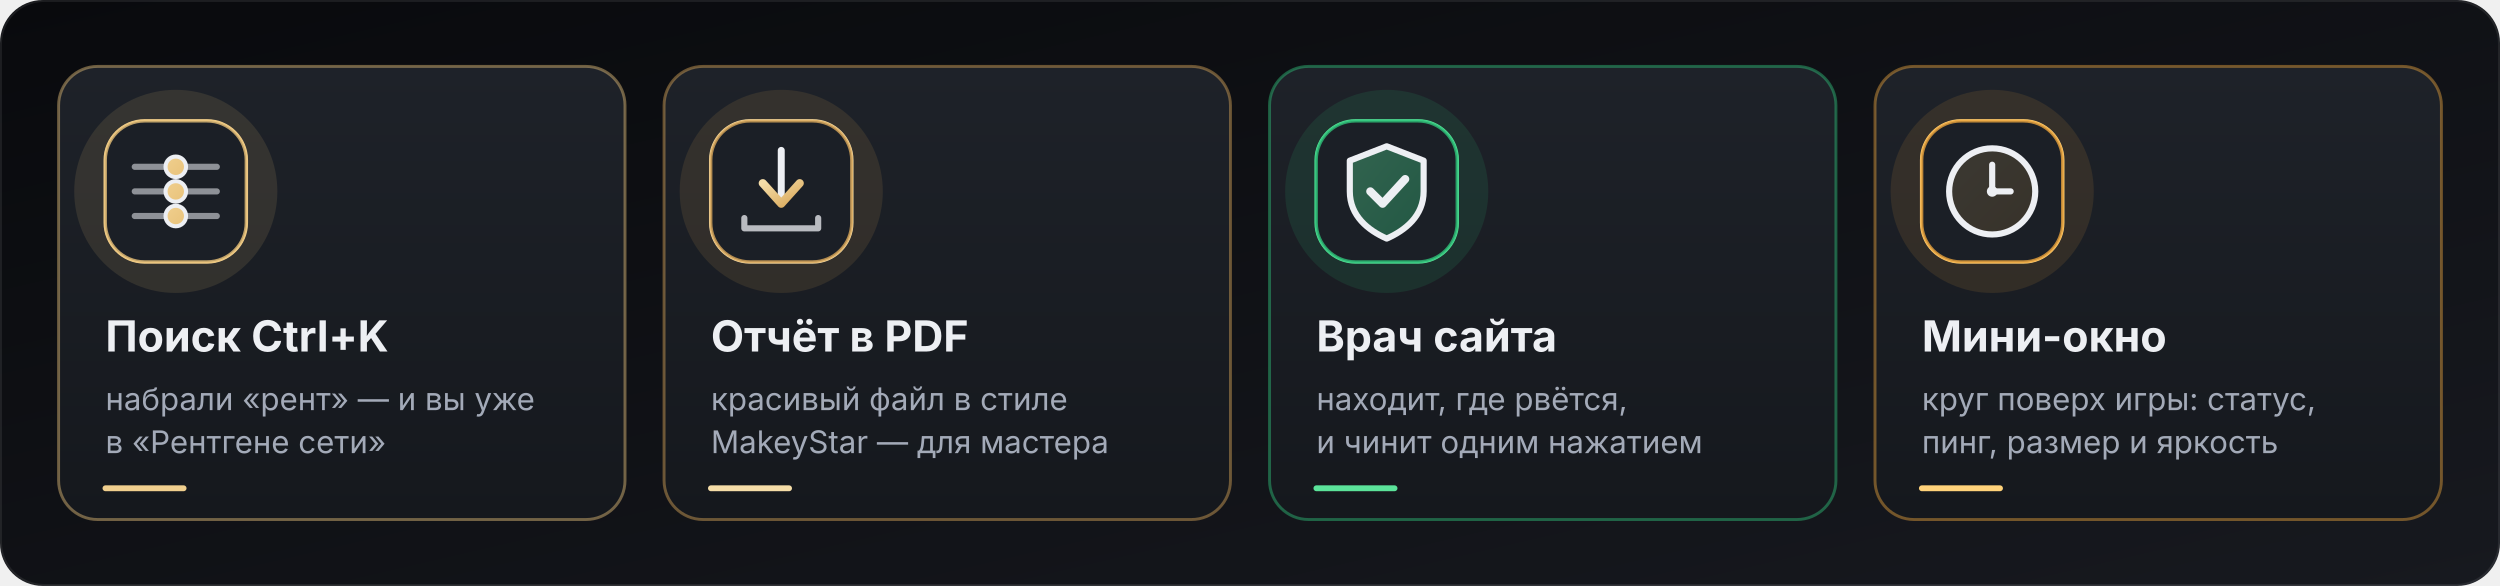
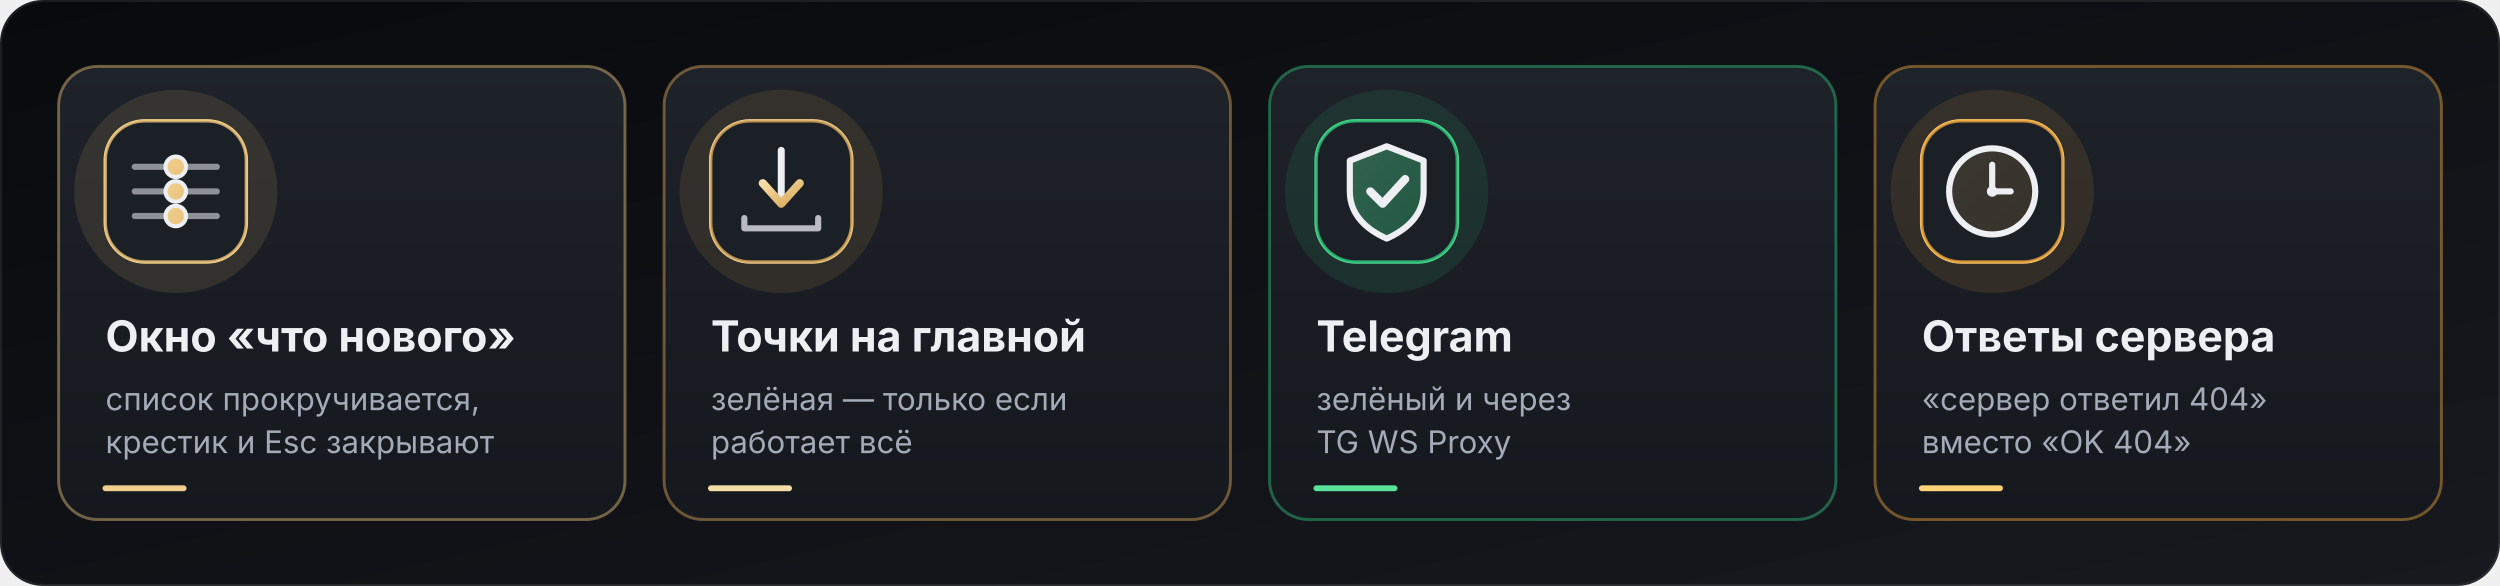
- <svg xmlns="http://www.w3.org/2000/svg" width="1280" height="300" viewBox="0 0 1280 300" role="img" aria-label="Что нового в MakeyStar 4.3">
+ <svg xmlns="http://www.w3.org/2000/svg" width="1280" height="300" viewBox="0 0 1280 300" role="img" aria-label="Что нового в MakeyStar 4.4">
  <defs>
    <linearGradient id="bg" x1="0" y1="0" x2="1" y2="1">
      <stop offset="0" stop-color="#090A0D" />
      <stop offset="1" stop-color="#17191F" />
    </linearGradient>
    <linearGradient id="card" x1="0" y1="0" x2="0" y2="1">
      <stop offset="0" stop-color="#1E2229" />
      <stop offset="1" stop-color="#15181D" />
    </linearGradient>
    <linearGradient id="ig0" x1="0" y1="0" x2="1" y2="1">
      <stop offset="0" stop-color="#F0CF8E" />
      <stop offset="1" stop-color="#E8C27A" />
    </linearGradient>
    <linearGradient id="ig1" x1="0" y1="0" x2="1" y2="1">
      <stop offset="0" stop-color="#F5DDA8" />
      <stop offset="1" stop-color="#D9A85A" />
    </linearGradient>
    <linearGradient id="ig2" x1="0" y1="0" x2="1" y2="1">
      <stop offset="0" stop-color="#5BE39A" />
      <stop offset="1" stop-color="#2FC27A" />
    </linearGradient>
    <linearGradient id="ig3" x1="0" y1="0" x2="1" y2="1">
      <stop offset="0" stop-color="#FFD27A" />
      <stop offset="1" stop-color="#E8A33D" />
    </linearGradient>
    <clipPath id="c">
      <rect width="1280" height="300" rx="22" />
    </clipPath>
    <style>
.tile{animation:up .9s cubic-bezier(.2,.8,.2,1) both}
.ring{animation:ring 2.8s ease-out infinite;transform-box:fill-box;transform-origin:center}
.pk{stroke-dasharray:40 400;animation:pk 3.2s cubic-bezier(.5,0,.5,1) infinite}
@keyframes up{from{opacity:0;transform:translateY(16px)}to{opacity:1;transform:translateY(0)}}
@keyframes ring{0%{opacity:.75;transform:scale(1)}100%{opacity:0;transform:scale(1.25)}}
@keyframes pk{from{stroke-dashoffset:40}to{stroke-dashoffset:-300}}

.ib-draw{stroke-dasharray:40;animation:ibdraw 3s ease-in-out infinite}
.ib-k1{animation:ibk 3.2s ease-in-out infinite}
.ib-k2{animation:ibk 3.2s ease-in-out infinite -1.1s}
.ib-k3{animation:ibk 3.2s ease-in-out infinite -2.2s}
.ib-fall{animation:ibfall 2.6s ease-in-out infinite}
.ib-hand{animation:ibspin 6s steps(12) infinite;transform-origin:0 0}
@keyframes ibspin{to{transform:rotate(360deg)}}
@keyframes ibdraw{0%{stroke-dashoffset:40}35%,100%{stroke-dashoffset:0}}
@keyframes ibk{0%,100%{transform:translateX(-12px)}50%{transform:translateX(12px)}}
@keyframes ibfall{0%,100%{transform:translateY(-3px);opacity:.65}50%{transform:translateY(4px);opacity:1}}
</style>
  </defs>
  <g clip-path="url(#c)">
    <rect width="1280" height="300" fill="url(#bg)" />
    <g font-family="Segoe UI, Inter, Helvetica, Arial, sans-serif">
      <g class="tile" style="animation-delay:0.0s">
        <rect x="30" y="34" width="290" height="232" rx="20" fill="url(#card)" stroke="#E8C27A" stroke-opacity=".45" stroke-width="1.5" />
        <circle cx="90" cy="98" r="52" fill="#E8C27A" fill-opacity=".12" />
        <rect class="ring" x="54" y="62" width="72" height="72" rx="20" fill="none" stroke="#F0CF8E" stroke-width="2" style="animation-delay:0.0s" />
        <rect x="54" y="62" width="72" height="72" rx="20" fill="#1B1F26" stroke="#E8C27A" stroke-opacity=".8" stroke-width="1.5" />
        <g transform="translate(90 98) scale(1.05)">
          <path d="M-20 -12 H20" stroke="#EDEFF3" stroke-opacity="0.55" stroke-width="3" stroke-linecap="round" />
          <circle class="ib-k1" cx="0" cy="-12" r="5" fill="url(#ig0)" stroke="#EDEFF3" stroke-width="2" />
          <path d="M-20 0 H20" stroke="#EDEFF3" stroke-opacity="0.55" stroke-width="3" stroke-linecap="round" />
          <circle class="ib-k2" cx="0" cy="0" r="5" fill="url(#ig0)" stroke="#EDEFF3" stroke-width="2" />
          <path d="M-20 12 H20" stroke="#EDEFF3" stroke-opacity="0.55" stroke-width="3" stroke-linecap="round" />
          <circle class="ib-k3" cx="0" cy="12" r="5" fill="url(#ig0)" stroke="#EDEFF3" stroke-width="2" />
        </g>
-         <text x="54" y="180" font-size="22" font-weight="700" fill="#EDEFF3">Поиск Ctrl+K</text>
-         <text x="54" y="210" font-size="16" fill="#A3AAB8">набрали «рент» — и вы уже</text>
-         <text x="54" y="232" font-size="16" fill="#A3AAB8">в «Рентгене сети»</text>
+         <text x="54" y="180" font-size="22" font-weight="700" fill="#EDEFF3">Окно «что нового»</text>
+         <text x="54" y="210" font-size="16" fill="#A3AAB8">список прокручивается,</text>
+         <text x="54" y="232" font-size="16" fill="#A3AAB8">крестик и Esc закрывают</text>
        <path class="pk" d="M54 250 H296" stroke="#F0CF8E" stroke-width="3" stroke-linecap="round" style="animation-delay:0.0s" />
      </g>
      <g class="tile" style="animation-delay:0.18s">
        <rect x="340" y="34" width="290" height="232" rx="20" fill="url(#card)" stroke="#D9A85A" stroke-opacity=".45" stroke-width="1.5" />
        <circle cx="400" cy="98" r="52" fill="#D9A85A" fill-opacity=".12" />
        <rect class="ring" x="364" y="62" width="72" height="72" rx="20" fill="none" stroke="#F5DDA8" stroke-width="2" style="animation-delay:0.18s" />
        <rect x="364" y="62" width="72" height="72" rx="20" fill="#1B1F26" stroke="#D9A85A" stroke-opacity=".8" stroke-width="1.5" />
        <g transform="translate(400 98) scale(1.05)">
          <g class="ib-fall">
            <path d="M0 -20 V4" stroke="#EDEFF3" stroke-width="3.4" stroke-linecap="round" />
            <path d="M-9 -4 L0 6 L9 -4" fill="none" stroke="url(#ig1)" stroke-width="4" stroke-linecap="round" stroke-linejoin="round" />
          </g>
          <path d="M-18 13 V18 H18 V13" fill="none" stroke="#EDEFF3" stroke-opacity="0.75" stroke-width="3" stroke-linecap="round" stroke-linejoin="round" />
        </g>
-         <text x="364" y="180" font-size="22" font-weight="700" fill="#EDEFF3">Отчёт в PDF</text>
-         <text x="364" y="210" font-size="16" fill="#A3AAB8">красивый файл в стиле</text>
-         <text x="364" y="232" font-size="16" fill="#A3AAB8">MakeyStar — для мастера</text>
+         <text x="364" y="180" font-size="22" font-weight="700" fill="#EDEFF3">Точки на главной</text>
+         <text x="364" y="210" font-size="16" fill="#A3AAB8">зелёная — только если</text>
+         <text x="364" y="232" font-size="16" fill="#A3AAB8">работает всё</text>
        <path class="pk" d="M364 250 H606" stroke="#F5DDA8" stroke-width="3" stroke-linecap="round" style="animation-delay:0.18s" />
      </g>
      <g class="tile" style="animation-delay:0.36s">
        <rect x="650" y="34" width="290" height="232" rx="20" fill="url(#card)" stroke="#2FC27A" stroke-opacity=".45" stroke-width="1.5" />
        <circle cx="710" cy="98" r="52" fill="#2FC27A" fill-opacity=".12" />
        <rect class="ring" x="674" y="62" width="72" height="72" rx="20" fill="none" stroke="#5BE39A" stroke-width="2" style="animation-delay:0.36s" />
        <rect x="674" y="62" width="72" height="72" rx="20" fill="#1B1F26" stroke="#2FC27A" stroke-opacity=".8" stroke-width="1.5" />
        <g transform="translate(710 98) scale(1.05)">
          <path d="M0 -22 L18 -15 L18 0 C18 12 9 19 0 23 C-9 19 -18 12 -18 0 L-18 -15 Z" fill="url(#ig2)" fill-opacity="0.35" stroke="#EDEFF3" stroke-width="3" stroke-linejoin="round" />
          <path class="ib-draw" d="M-8 0 L-2 6 L9 -6" fill="none" stroke="#EDEFF3" stroke-width="4" stroke-linecap="round" stroke-linejoin="round" />
        </g>
-         <text x="674" y="180" font-size="22" font-weight="700" fill="#EDEFF3">Врач сайта</text>
-         <text x="674" y="210" font-size="16" fill="#A3AAB8">находит, где рвётся,</text>
-         <text x="674" y="232" font-size="16" fill="#A3AAB8">и чинит одним нажатием</text>
+         <text x="674" y="180" font-size="22" font-weight="700" fill="#EDEFF3">Telegram</text>
+         <text x="674" y="210" font-size="16" fill="#A3AAB8">зелёный и через</text>
+         <text x="674" y="232" font-size="16" fill="#A3AAB8">TG WS Proxy</text>
        <path class="pk" d="M674 250 H916" stroke="#5BE39A" stroke-width="3" stroke-linecap="round" style="animation-delay:0.36s" />
      </g>
      <g class="tile" style="animation-delay:0.54s">
        <rect x="960" y="34" width="290" height="232" rx="20" fill="url(#card)" stroke="#E8A33D" stroke-opacity=".45" stroke-width="1.5" />
        <circle cx="1020" cy="98" r="52" fill="#E8A33D" fill-opacity=".12" />
        <rect class="ring" x="984" y="62" width="72" height="72" rx="20" fill="none" stroke="#FFD27A" stroke-width="2" style="animation-delay:0.54s" />
        <rect x="984" y="62" width="72" height="72" rx="20" fill="#1B1F26" stroke="#E8A33D" stroke-opacity=".8" stroke-width="1.5" />
        <g transform="translate(1020 98) scale(1.05)">
          <circle r="21" fill="url(#ig3)" fill-opacity="0.14" stroke="#EDEFF3" stroke-width="3" />
          <path d="M0 -13 V0 H9" fill="none" stroke="#EDEFF3" stroke-width="3" stroke-linecap="round" stroke-linejoin="round" />
          <g class="ib-hand">
            <path d="M0 0 V-16" stroke="url(#ig3)" stroke-width="3.4" stroke-linecap="round" />
          </g>
          <circle r="2.6" fill="#EDEFF3" />
        </g>
-         <text x="984" y="180" font-size="22" font-weight="700" fill="#EDEFF3">Мини-окно</text>
-         <text x="984" y="210" font-size="16" fill="#A3AAB8">круг поверх игры: статус,</text>
-         <text x="984" y="232" font-size="16" fill="#A3AAB8">пинг, размер и яркость</text>
+         <text x="984" y="180" font-size="22" font-weight="700" fill="#EDEFF3">Ответы сервера</text>
+         <text x="984" y="210" font-size="16" fill="#A3AAB8">«сервер ответил 404»</text>
+         <text x="984" y="232" font-size="16" fill="#A3AAB8">вместо «OK 404»</text>
        <path class="pk" d="M984 250 H1226" stroke="#FFD27A" stroke-width="3" stroke-linecap="round" style="animation-delay:0.54s" />
      </g>
    </g>
  </g>
  <rect x=".5" y=".5" width="1279" height="299" rx="22" fill="none" stroke="#FFFFFF" stroke-opacity=".08" />
</svg>
